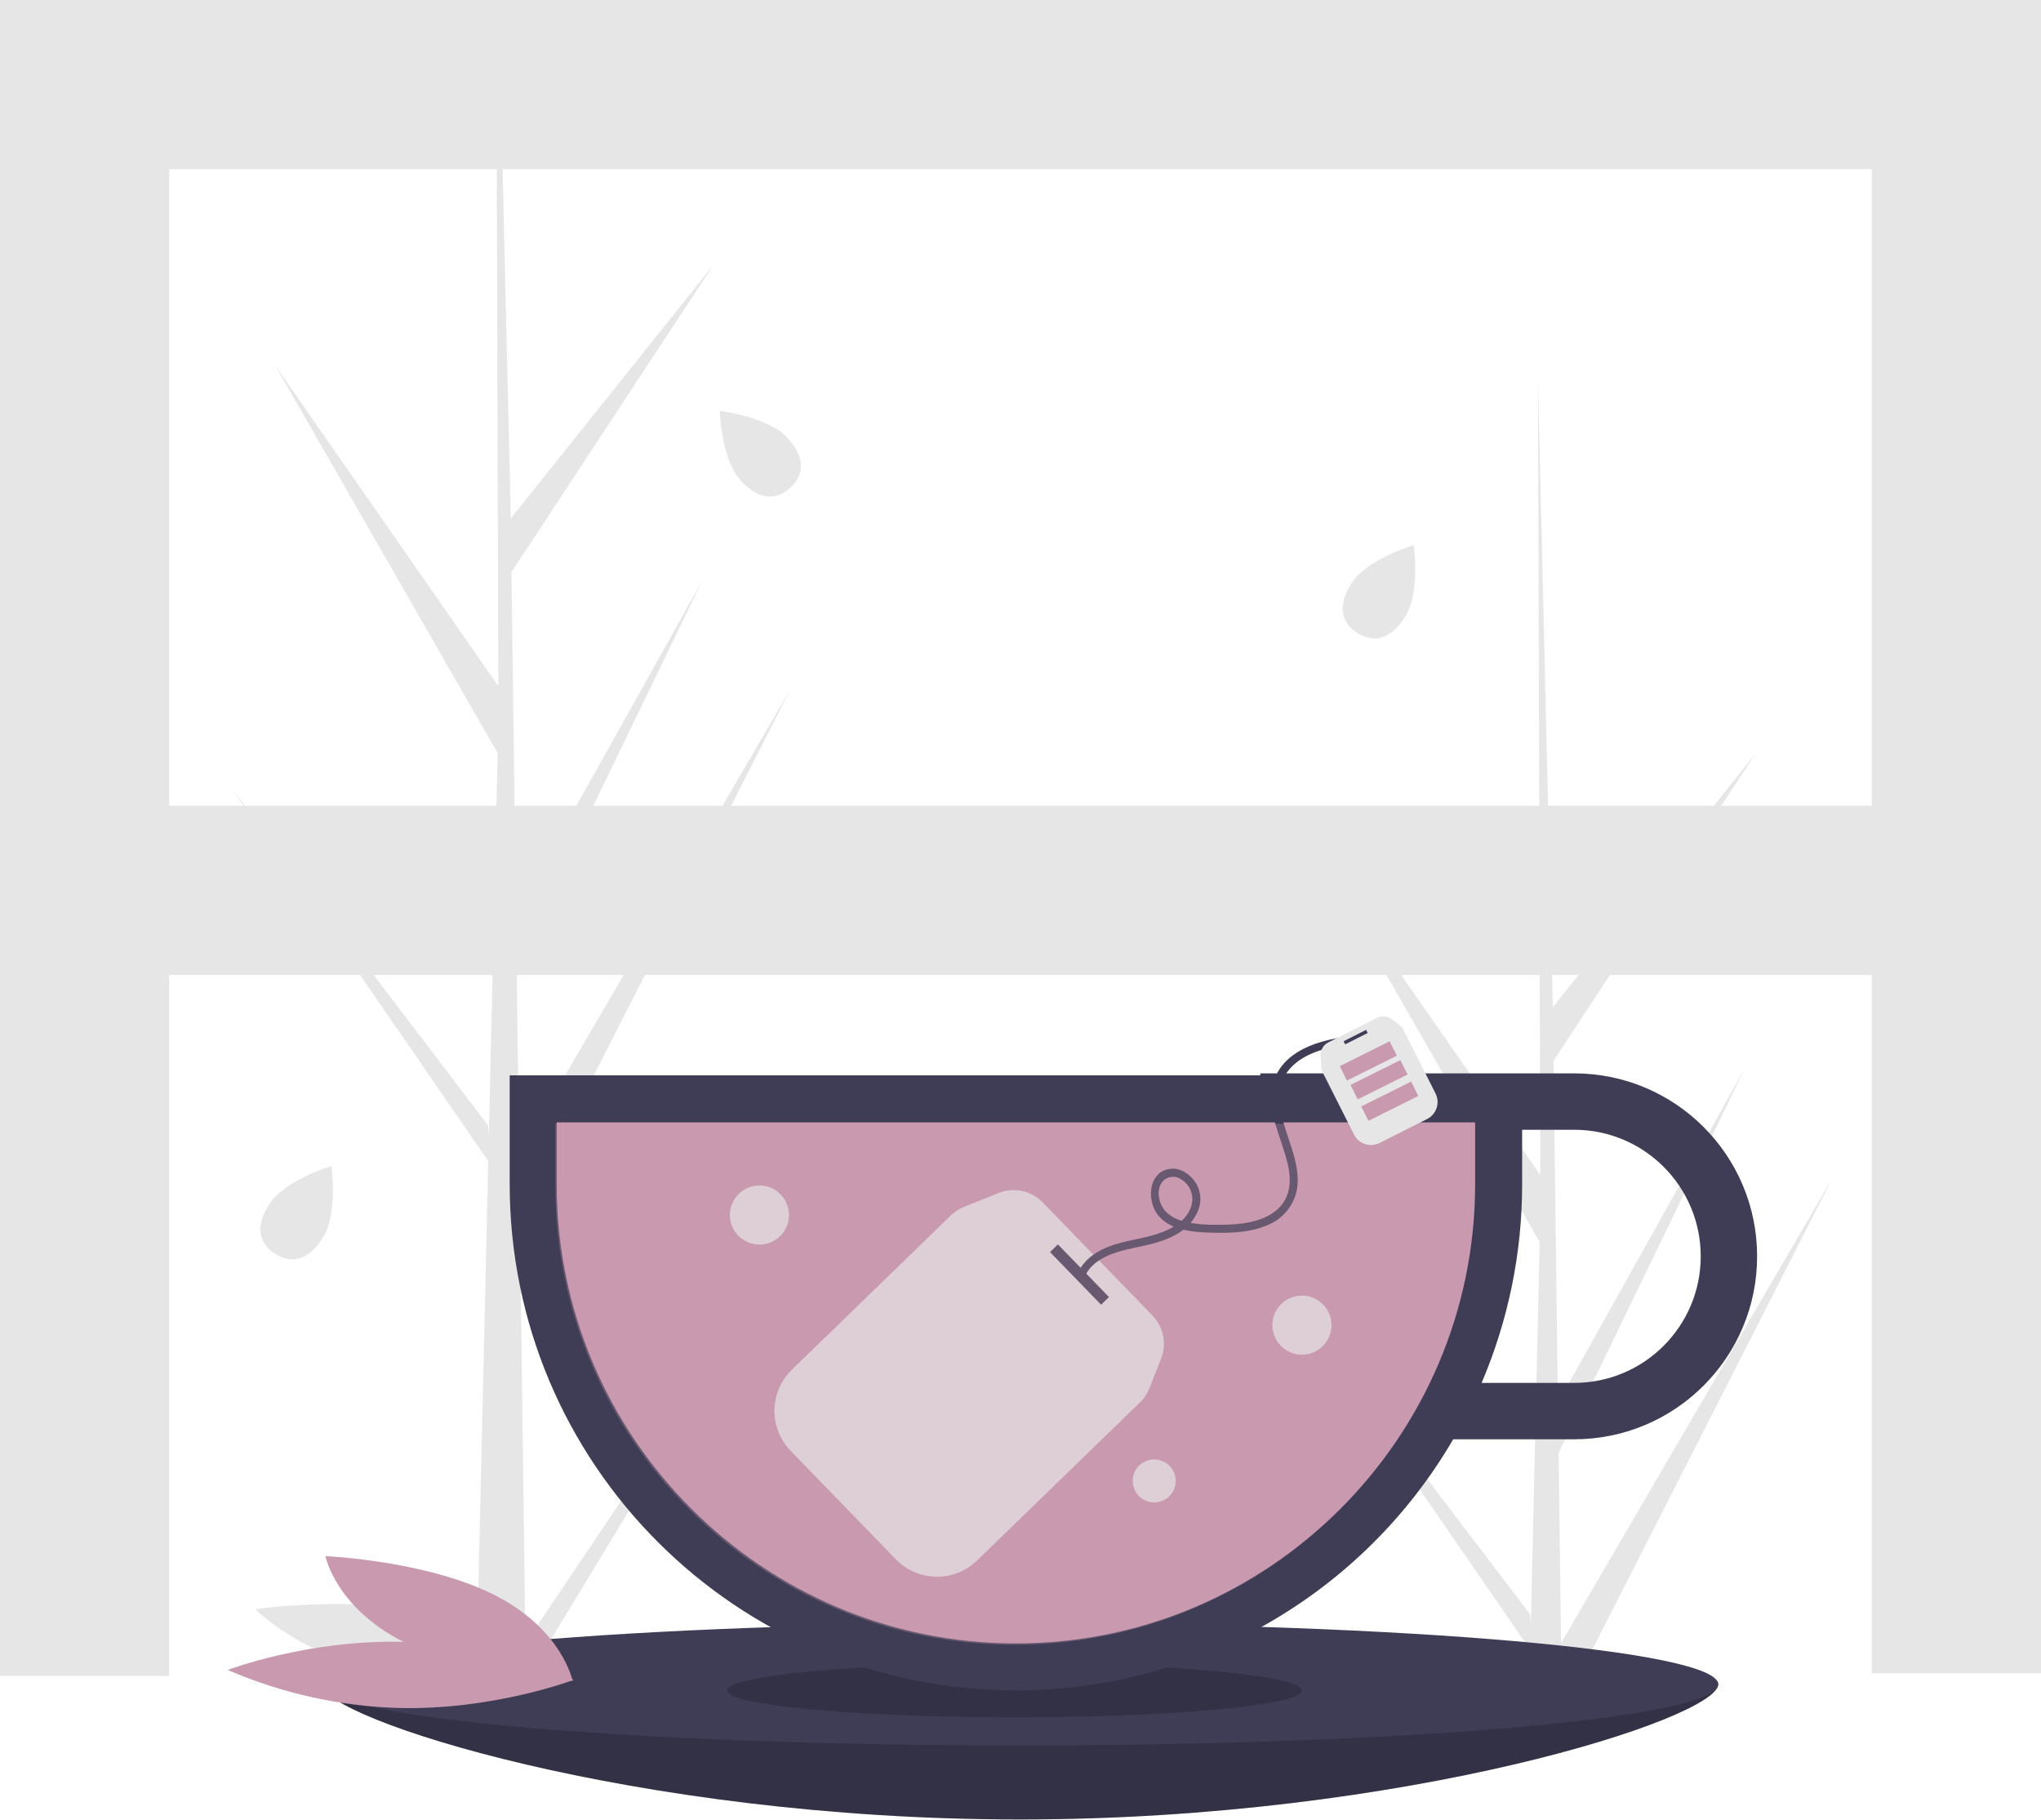
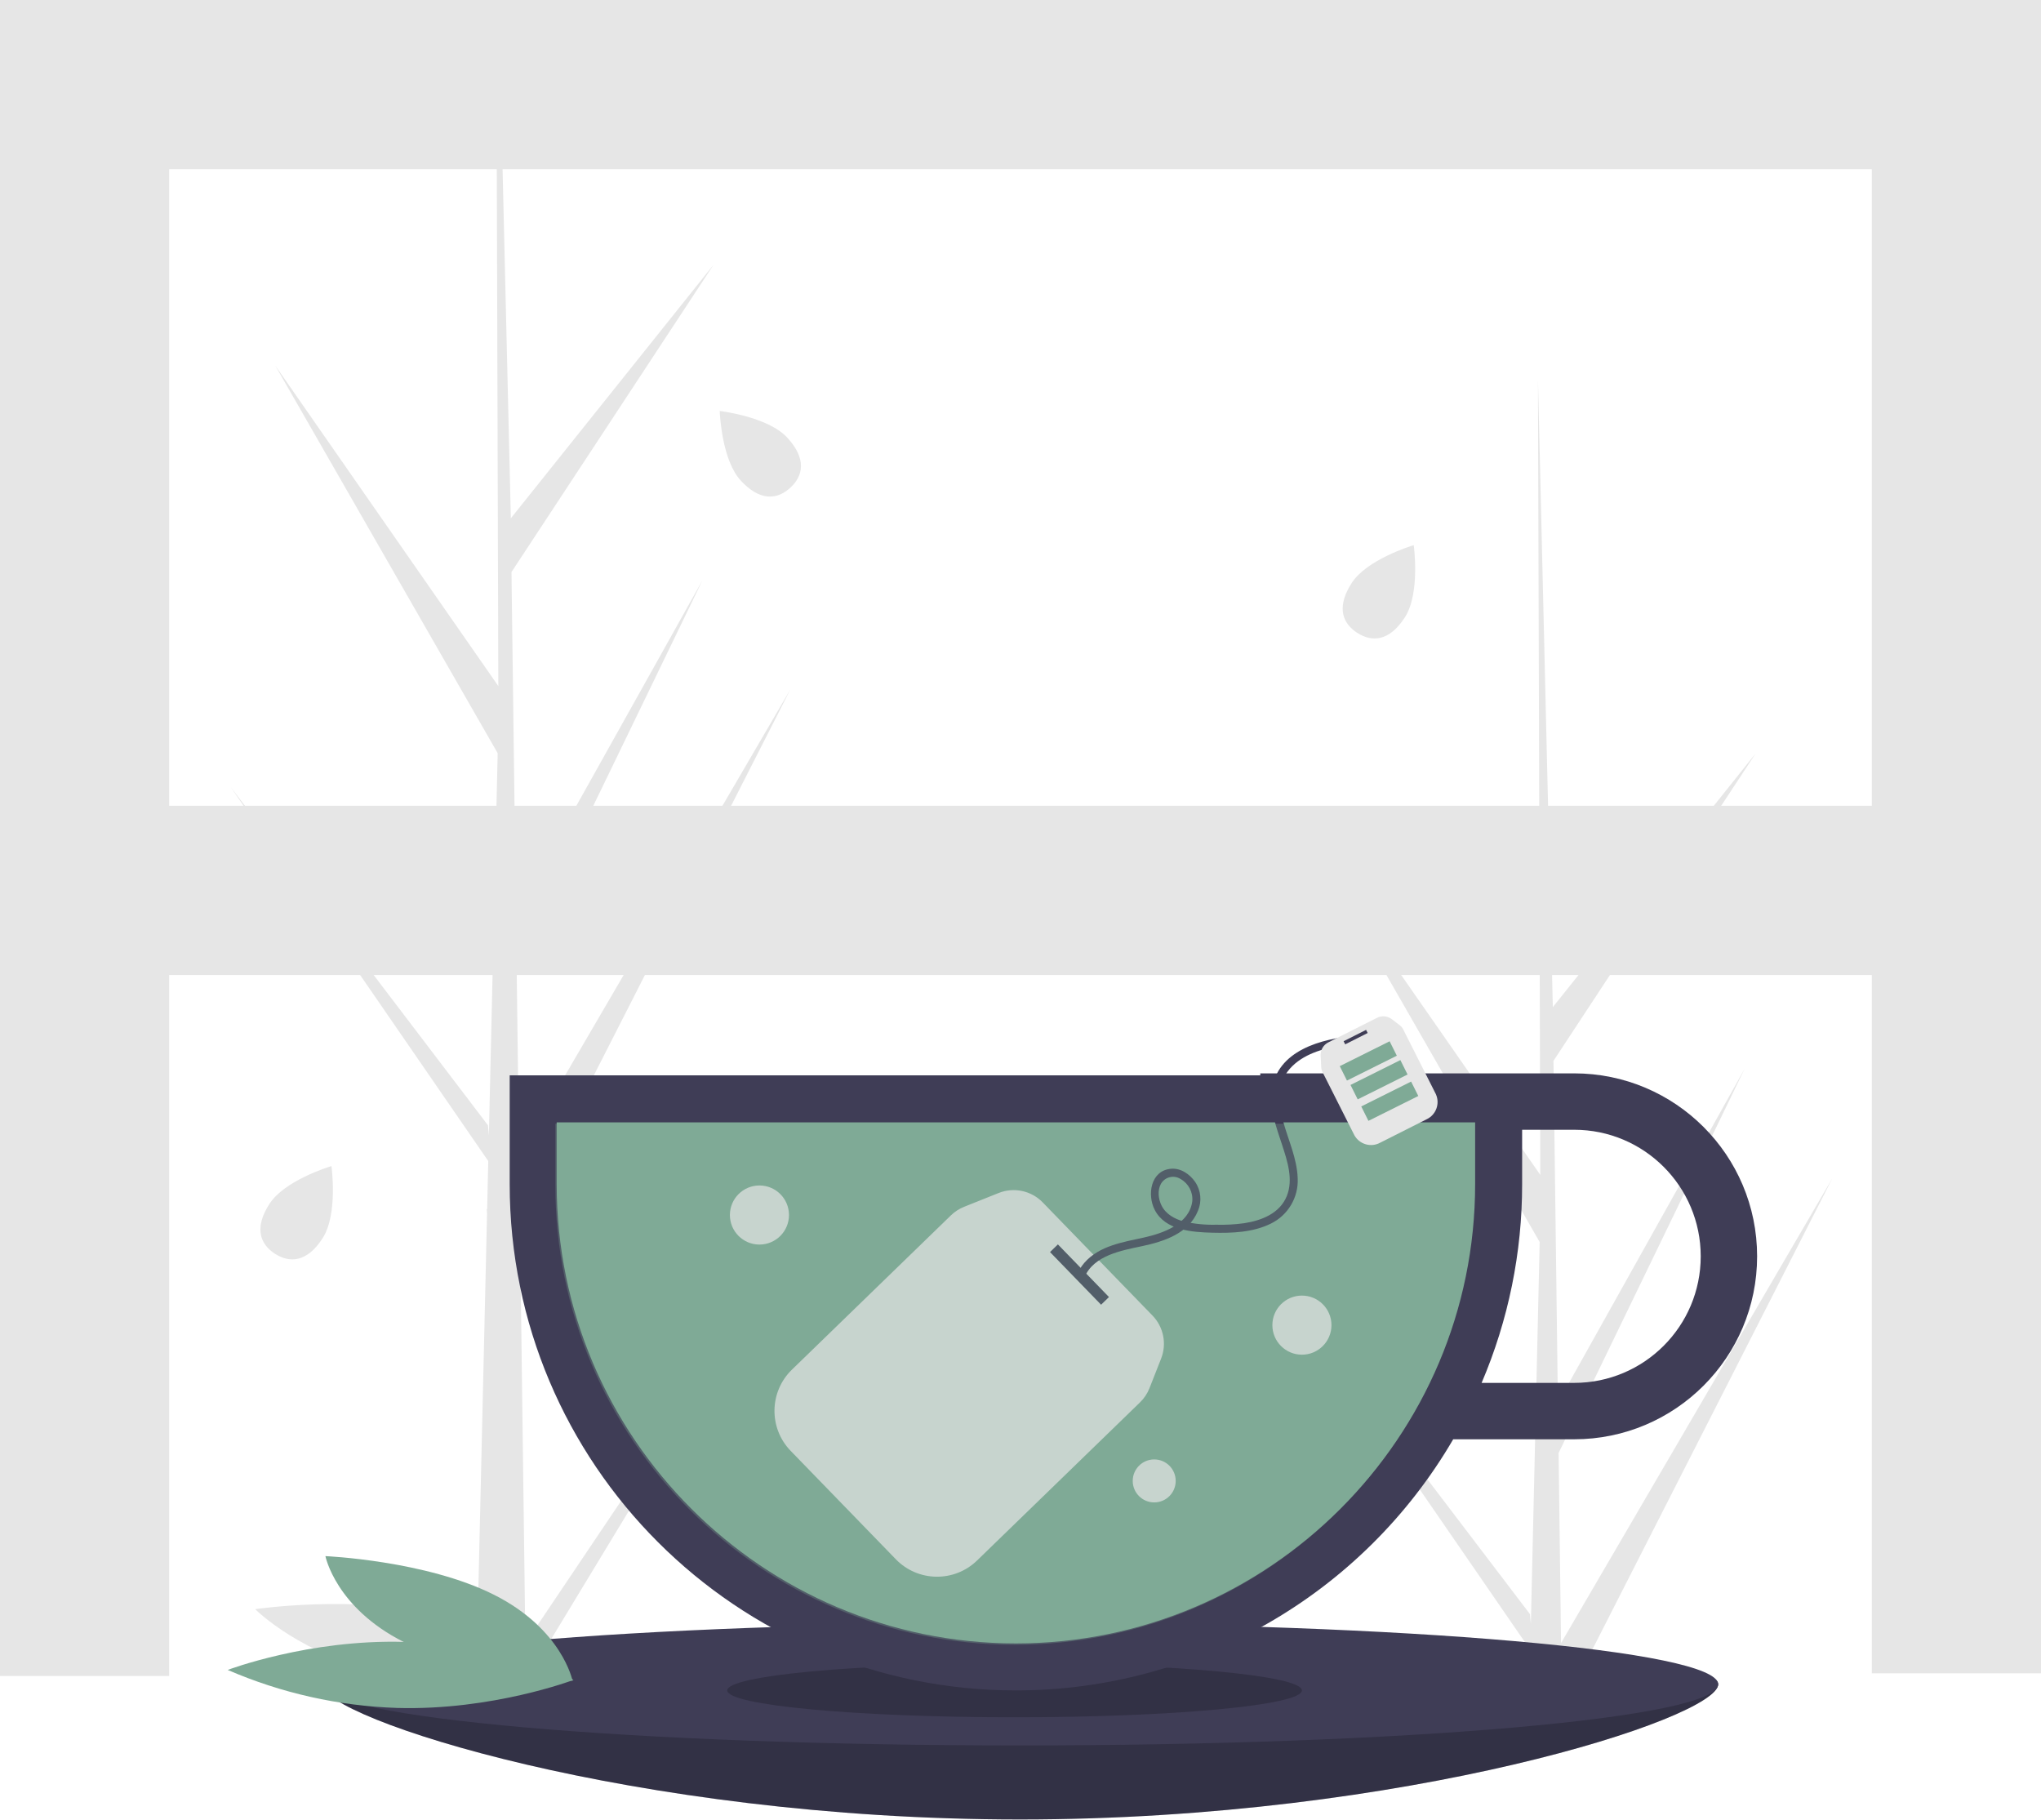
<svg xmlns="http://www.w3.org/2000/svg" id="a525f49c-389c-445f-ad2c-d5c197cff10c" data-name="Layer 1" width="760" height="677.414" viewBox="0 0 760 677.414">
  <path d="M503.2,592.893l-87.38,144.21.18,14.65q-9.585.075-18.99-.32l4.35-188.33-.12-1.45.16-.28.41-17.8-95.88-139.21L401.7,530.253l.34,3.76,3.28-142.29-82.82-144.32,83.06,119.33-.57-192.44-.18-63h.84l1.49,63,3.08,129.97,75.47-94.38-75.23,114.39,1.65,127.28,69.46-124.22-69.2,142.93.91,70.77,101.01-173.03L413.59,565.723l2.05,157.37Z" transform="translate(-220 -111.2928)" fill="#e6e6e6" />
  <polygon points="682.29 438.71 654.64 493 585.37 629 569.47 629 569.81 614.28 486.28 493 473.93 475.07 487.57 493 569.7 600.96 570.04 604.72 572.62 493 573.32 462.43 490.5 318.11 573.56 437.44 572.69 142.65 572.69 141.67 572.72 142.64 578.22 374.97 653.69 280.59 578.46 394.98 579.73 493 580.11 522.26 596.47 493 649.57 398.04 603.59 493 580.37 540.97 581.28 611.74 650.6 493 682.29 438.71" fill="#e6e6e6" />
  <path d="M859.791,738.385c0,12.573-116.406,50.323-260,50.323s-260-37.75-260-50.323,116.406,4.793,260,4.793S859.791,725.812,859.791,738.385Z" transform="translate(-220 -111.2928)" fill="#3f3d56" />
  <path d="M859.791,738.385c0,12.573-116.406,50.323-260,50.323s-260-37.75-260-50.323,116.406,4.793,260,4.793S859.791,725.812,859.791,738.385Z" transform="translate(-220 -111.2928)" opacity="0.2" />
  <ellipse cx="379.791" cy="627.092" rx="260" ry="22.765" fill="#3f3d56" />
  <ellipse cx="377.791" cy="629.371" rx="107" ry="10" opacity="0.2" />
  <path d="M806.171,510.923H689.291v.74h-279.5v40.5c0,104.106,84.394,188.5,188.5,188.5h0a188.408,188.408,0,0,0,162.832-93.5h45.047a68.12,68.12,0,1,0,0-136.24Zm0,115.24H771.703a187.88,187.88,0,0,0,15.088-74V531.923h19.38a47.12,47.12,0,1,1,0,94.24Z" transform="translate(-220 -111.2928)" fill="#3f3d56" />
-   <path d="M427.291,529.163v23c0,94.29,76.71,171,171,171,94.29,0,171-76.71,171-171v-23Z" transform="translate(-220 -111.2928)" fill="#c999af" />
+   <path d="M427.291,529.163v23c0,94.29,76.71,171,171,171,94.29,0,171-76.71,171-171v-23Z" transform="translate(-220 -111.2928)" fill="#7FAA96" />
  <path d="M553.579,691.832l-39.148-40.346a21.391,21.391,0,0,1,.456-30.248l59.21-57.451a15.071,15.071,0,0,1,4.903-3.179l12.861-5.139a15.071,15.071,0,0,1,16.409,3.5l40.881,42.133a15.071,15.071,0,0,1,3.209,16.01l-4.326,11.002a15.071,15.071,0,0,1-3.531,5.301l-60.675,58.873A21.391,21.391,0,0,1,553.579,691.832Z" transform="translate(-220 -111.2928)" fill="#e6e6e6" />
  <rect x="608.313" y="583.784" width="27.31" height="4.097" transform="translate(389.2908 -379.7927) rotate(45.86357)" fill="#3f3d56" />
  <path d="M623.824,586.865c3.462-8.212,13.778-9.982,21.45-11.61,8.156-1.731,17.446-4.742,20.834-13.224a11.24,11.24,0,0,0-1.095-10.726c-1.994-2.86-5.351-5.187-8.98-4.862-7.595.68-8.948,9.651-6.047,15.312,3.917,7.641,13.975,8.307,21.502,8.496,7.272.182,15.075-.097,21.72-3.382a17.838,17.838,0,0,0,10.014-16.838c-.234-7.337-3.471-14.183-5.404-21.155-1.858-6.702-2.442-14.133,2.504-19.706,4.792-5.4,12.346-7.533,19.234-8.623,1.768-.28,3.548-.47,5.333-.614,1.911-.154,1.928-3.155,0-3-12.77,1.027-29.506,5.427-31.34,20.507-.838,6.893,1.766,13.694,3.868,20.129,1.953,5.981,4.238,12.871,1.739,19.041-2.624,6.477-9.416,9.112-15.851,10.1a63.179,63.179,0,0,1-10.472.567A48.155,48.155,0,0,1,660.769,566.066c-3.387-.929-6.653-2.708-8.259-5.958-1.18-2.388-1.557-5.61-.234-8.022a5.19,5.19,0,0,1,7.326-1.83,8.583,8.583,0,0,1,4.364,8.272c-1.097,8.498-10.813,11.911-17.925,13.496-7.834,1.746-16.674,3.026-22.27,9.437a16.803,16.803,0,0,0-2.839,4.607,1.51,1.51,0,0,0,1.048,1.845,1.537,1.537,0,0,0,1.845-1.048Z" transform="translate(-220 -111.2928)" fill="#3f3d56" />
  <circle cx="282.791" cy="452.371" r="11" fill="#e6e6e6" />
  <circle cx="484.791" cy="493.371" r="11" fill="#e6e6e6" />
  <circle cx="429.791" cy="551.371" r="8" fill="#e6e6e6" />
  <path d="M364.61,734.898c32.668,7.288,68.72,1.903,68.72,1.903s-16.913-17.2-49.581-24.488-68.72-1.903-68.72-1.903S331.942,727.61,364.61,734.898Z" transform="translate(-220 -111.2928)" fill="#e6e6e6" />
-   <path d="M367.832,747.187c35.566,1.026,65.746-10.436,65.746-10.436a173.123,173.123,0,0,0-63.051-14.152c-35.566-1.026-65.746,10.436-65.746,10.436A173.123,173.123,0,0,0,367.832,747.187Z" transform="translate(-220 -111.2928)" fill="#c999af" />
-   <path d="M370.358,722.641c25.408,12.81,62.827,14.411,62.827,14.411s-3.776-19.167-29.185-31.977-62.827-14.411-62.827-14.411S344.95,709.831,370.358,722.641Z" transform="translate(-220 -111.2928)" fill="#c999af" />
+   <path d="M367.832,747.187c35.566,1.026,65.746-10.436,65.746-10.436a173.123,173.123,0,0,0-63.051-14.152c-35.566-1.026-65.746,10.436-65.746,10.436A173.123,173.123,0,0,0,367.832,747.187Z" transform="translate(-220 -111.2928)" fill="#7FAA96" />
+   <path d="M370.358,722.641c25.408,12.81,62.827,14.411,62.827,14.411s-3.776-19.167-29.185-31.977-62.827-14.411-62.827-14.411S344.95,709.831,370.358,722.641Z" transform="translate(-220 -111.2928)" fill="#7FAA96" />
  <polygon points="760 63 760 0 63 0 0 0 0 63 0 300 0 363 0 624 63 624 63 363 760 363 760 300 63 300 63 63 760 63" fill="#e6e6e6" />
  <rect x="697" y="5" width="63" height="618" fill="#e6e6e6" />
-   <path d="M426.791,529.663v23c0,94.29,76.71,171,171,171,94.29,0,171-76.71,171-171v-23Z" transform="translate(-220 -111.2928)" fill="#c999af" opacity="0.3" />
+   <path d="M426.791,529.663v23c0,94.29,76.71,171,171,171,94.29,0,171-76.71,171-171v-23Z" transform="translate(-220 -111.2928)" fill="#7FAA96" opacity="0.3" />
  <path d="M340.133,572.307c-5.807,9.012-12.27,9.301-17.741,5.776q-.191-.123-.376-.25-.374-.255-.726-.527c-4.665-3.604-6.37-9.384-.969-17.766,5.589-8.674,21.82-13.707,23.03-14.072l.002,0,.069-.021S345.94,563.296,340.133,572.307Z" transform="translate(-220 -111.2928)" fill="#e6e6e6" />
  <path d="M743.133,341.132c-5.807,9.012-12.27,9.301-17.741,5.776q-.191-.123-.376-.25-.374-.255-.726-.527c-4.665-3.604-6.37-9.384-.969-17.766,5.589-8.674,21.82-13.707,23.03-14.072l.002,0,.069-.021S748.94,332.12,743.133,341.132Z" transform="translate(-220 -111.2928)" fill="#e6e6e6" />
  <path d="M513.168,274.246c7.263,7.887,5.917,14.215,1.129,18.623q-.167.154-.336.301-.341.298-.692.57c-4.661,3.609-10.684,3.806-17.439-3.529-6.99-7.591-7.78-24.565-7.83-25.828l0-.002-.003-.072S505.906,266.36,513.168,274.246Z" transform="translate(-220 -111.2928)" fill="#e6e6e6" />
  <path d="M751.176,528.04l-17.229,8.691a7.098,7.098,0,0,1-9.63-2.787l-11.856-23.504a4.516,4.516,0,0,1-.477-1.808l-.226-4.463a5.19,5.19,0,0,1,2.93-4.815l17.992-9.076a5.208,5.208,0,0,1,5.478.398l3.044,2.312a4.525,4.525,0,0,1,1.307,1.566l12.15,24.086A7.098,7.098,0,0,1,751.176,528.04Z" transform="translate(-220 -111.2928)" fill="#e6e6e6" />
  <rect x="720.108" y="496.773" width="9.375" height="1.307" transform="translate(-366.3592 268.4439) rotate(-26.76791)" fill="#3f3d56" />
-   <rect x="719.133" y="503.293" width="20.748" height="6" transform="translate(-369.2757 267.5079) rotate(-26.50666)" fill="#c999af" />
-   <rect x="723.133" y="510.293" width="20.748" height="6" transform="translate(-371.9793 270.0289) rotate(-26.50666)" fill="#c999af" />
-   <rect x="727.133" y="518.293" width="20.748" height="6" transform="translate(-375.1293 272.655) rotate(-26.50666)" fill="#c999af" />
+   <rect x="719.133" y="503.293" width="20.748" height="6" transform="translate(-369.2757 267.5079) rotate(-26.50666)" fill="#7FAA96" />
+   <rect x="723.133" y="510.293" width="20.748" height="6" transform="translate(-371.9793 270.0289) rotate(-26.50666)" fill="#7FAA96" />
+   <rect x="727.133" y="518.293" width="20.748" height="6" transform="translate(-375.1293 272.655) rotate(-26.50666)" fill="#7FAA96" />
</svg>
